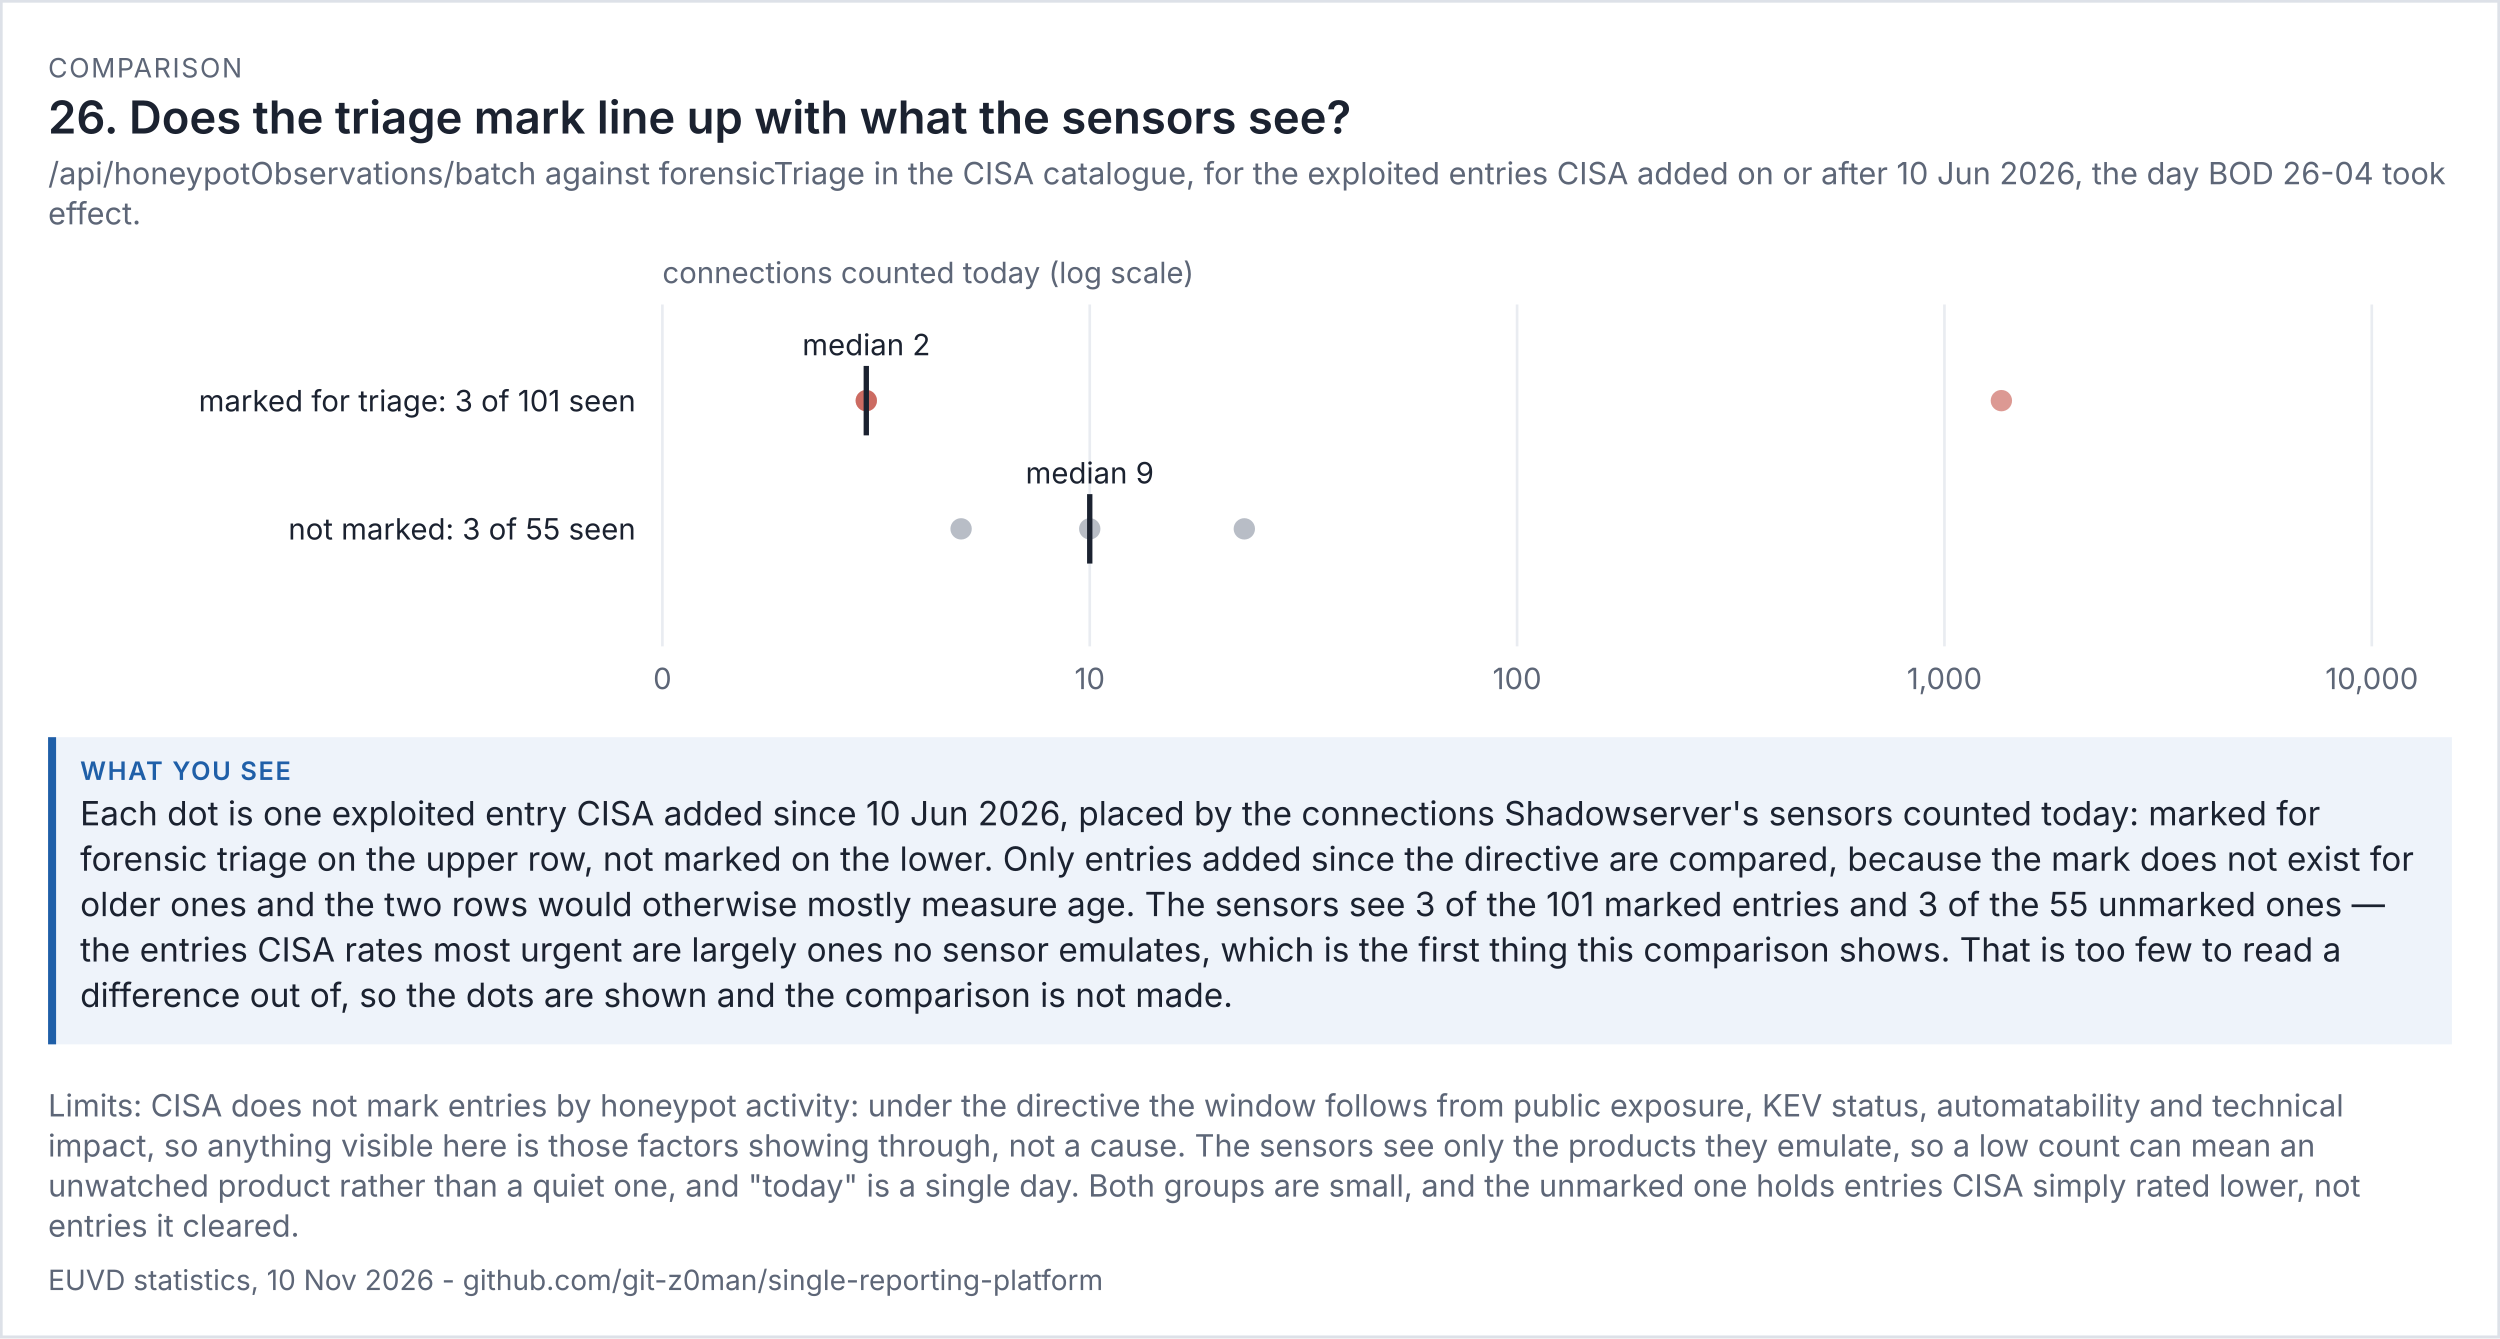
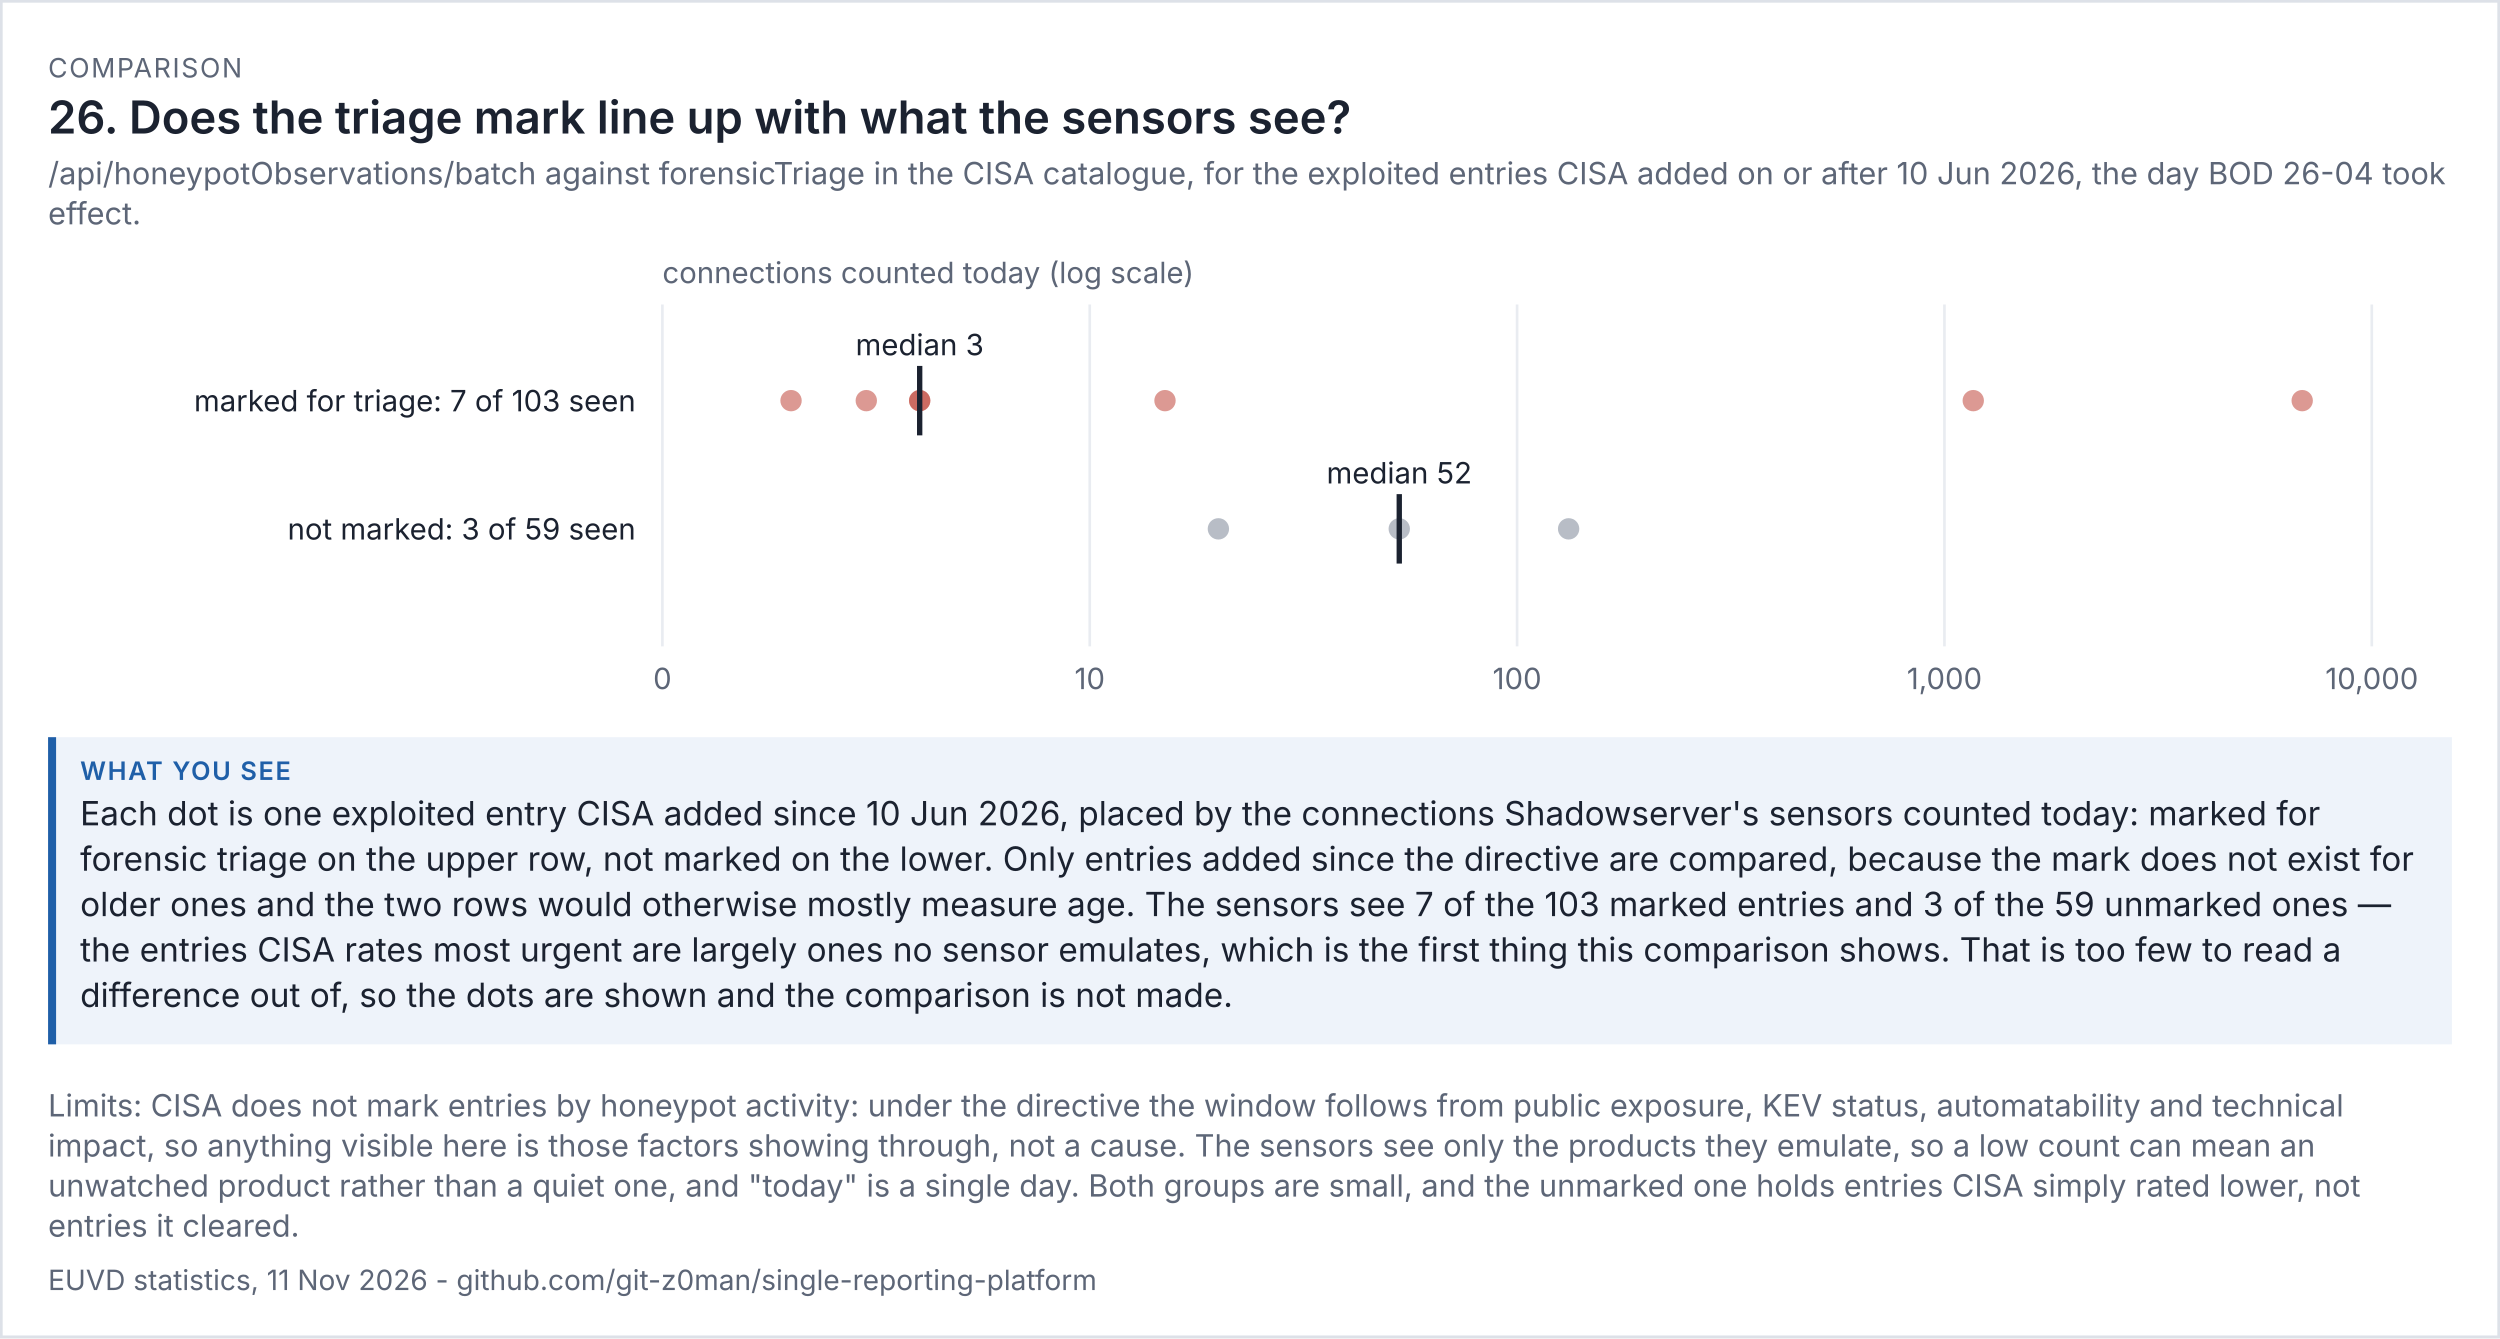
<svg xmlns="http://www.w3.org/2000/svg" viewBox="0 0 936 501" width="936" height="501" font-family="system-ui,-apple-system,'Segoe UI',sans-serif">
  <rect width="100%" height="100%" fill="#ffffff" />
  <rect x="0.5" y="0.5" width="935" height="500" fill="none" stroke="#dde1e8" />
  <text x="18" y="29" font-size="10" letter-spacing="0.6" fill="#5d6677">COMPARISON</text>
  <text x="18" y="50" font-size="17" fill="#1b2230" font-weight="600">26. Does the triage mark line up with what the sensors see?</text>
  <text x="18" y="69" font-size="11.5" fill="#5d6677">/api/honeypotObservations/batch against forensicTriage in the CISA catalogue, for the exploited entries CISA added on or after 10 Jun 2026, the day BOD 26-04 took</text>
  <text x="18" y="84" font-size="11.5" fill="#5d6677">effect.</text>
  <g transform="translate(18,94) scale(1)" font-size="11">
    <svg viewBox="0 0 900 170" role="img" width="900" height="170">
      <g>
        <line x1="230" x2="230" y1="20" y2="148" stroke="rgb(233, 236, 241)" />
        <text x="230" y="164" text-anchor="middle" fill="rgb(93, 102, 119)">0</text>
        <line x1="390" x2="390" y1="20" y2="148" stroke="rgb(233, 236, 241)" />
        <text x="390" y="164" text-anchor="middle" fill="rgb(93, 102, 119)">10</text>
        <line x1="550" x2="550" y1="20" y2="148" stroke="rgb(233, 236, 241)" />
        <text x="550" y="164" text-anchor="middle" fill="rgb(93, 102, 119)">100</text>
        <line x1="710" x2="710" y1="20" y2="148" stroke="rgb(233, 236, 241)" />
        <text x="710" y="164" text-anchor="middle" fill="rgb(93, 102, 119)">1,000</text>
        <line x1="870" x2="870" y1="20" y2="148" stroke="rgb(233, 236, 241)" />
        <text x="870" y="164" text-anchor="middle" fill="rgb(93, 102, 119)">10,000</text>
        <text x="230" y="12" fill="rgb(93, 102, 119)">connections counted today (log scale)</text>
-         <text x="220" y="60" text-anchor="end" class="t" fill="rgb(27, 34, 48)">marked for triage: 3 of 101 seen</text>
-         <circle cx="731.315" cy="56" r="4" fill="rgb(192, 70, 58)" opacity="0.55" />
+         <text x="220" y="60" text-anchor="end" class="t" fill="rgb(27, 34, 48)">marked for triage: 7 of 103 seen</text>
+         <circle cx="843.943" cy="56" r="4" fill="rgb(192, 70, 58)" opacity="0.55" />
+         <circle cx="720.791" cy="56" r="4" fill="rgb(192, 70, 58)" opacity="0.55" />
+         <circle cx="418.175" cy="56" r="4" fill="rgb(192, 70, 58)" opacity="0.55" />
+         <circle cx="326.33" cy="56" r="4" fill="rgb(192, 70, 58)" opacity="0.55" />
+         <circle cx="326.33" cy="56" r="4" fill="rgb(192, 70, 58)" opacity="0.55" />
        <circle cx="306.339" cy="56" r="4" fill="rgb(192, 70, 58)" opacity="0.55" />
-         <circle cx="306.339" cy="56" r="4" fill="rgb(192, 70, 58)" opacity="0.55" />
-         <line x1="306.339" x2="306.339" y1="43" y2="69" stroke="rgb(27, 34, 48)" stroke-width="2" />
-         <text x="306.339" y="39" text-anchor="middle" class="t" fill="rgb(27, 34, 48)">median 2</text>
-         <text x="220" y="108" text-anchor="end" class="t" fill="rgb(27, 34, 48)">not marked: 3 of 55 seen</text>
-         <circle cx="447.876" cy="104" r="4" fill="rgb(125, 135, 152)" opacity="0.55" />
-         <circle cx="390" cy="104" r="4" fill="rgb(125, 135, 152)" opacity="0.55" />
-         <circle cx="341.835" cy="104" r="4" fill="rgb(125, 135, 152)" opacity="0.55" />
-         <line x1="390" x2="390" y1="91" y2="117" stroke="rgb(27, 34, 48)" stroke-width="2" />
-         <text x="390" y="87" text-anchor="middle" class="t" fill="rgb(27, 34, 48)">median 9</text>
+         <circle cx="278.165" cy="56" r="4" fill="rgb(192, 70, 58)" opacity="0.55" />
+         <line x1="326.33" x2="326.33" y1="43" y2="69" stroke="rgb(27, 34, 48)" stroke-width="2" />
+         <text x="326.33" y="39" text-anchor="middle" class="t" fill="rgb(27, 34, 48)">median 3</text>
+         <text x="220" y="108" text-anchor="end" class="t" fill="rgb(27, 34, 48)">not marked: 3 of 59 seen</text>
+         <circle cx="569.292" cy="104" r="4" fill="rgb(125, 135, 152)" opacity="0.55" />
+         <circle cx="505.884" cy="104" r="4" fill="rgb(125, 135, 152)" opacity="0.55" />
+         <circle cx="438.165" cy="104" r="4" fill="rgb(125, 135, 152)" opacity="0.55" />
+         <line x1="505.884" x2="505.884" y1="91" y2="117" stroke="rgb(27, 34, 48)" stroke-width="2" />
+         <text x="505.884" y="87" text-anchor="middle" class="t" fill="rgb(27, 34, 48)">median 52</text>
      </g>
    </svg>
  </g>
  <rect x="18" y="276" width="900" height="115" fill="#eef3fa" />
  <rect x="18" y="276" width="3" height="115" fill="#1f5fa8" />
  <text x="30" y="292" font-size="9.5" letter-spacing="0.6" font-weight="600" fill="#1f5fa8">WHAT YOU SEE</text>
  <text x="30" y="309" font-size="12.5" fill="#1b2230">Each dot is one exploited entry CISA added since 10 Jun 2026, placed by the connections Shadowserver's sensors counted today: marked for</text>
  <text x="30" y="326" font-size="12.5" fill="#1b2230">forensic triage on the upper row, not marked on the lower. Only entries added since the directive are compared, because the mark does not exist for</text>
-   <text x="30" y="343" font-size="12.5" fill="#1b2230">older ones and the two rows would otherwise mostly measure age. The sensors see 3 of the 101 marked entries and 3 of the 55 unmarked ones —</text>
+   <text x="30" y="343" font-size="12.5" fill="#1b2230">older ones and the two rows would otherwise mostly measure age. The sensors see 7 of the 103 marked entries and 3 of the 59 unmarked ones —</text>
  <text x="30" y="360" font-size="12.5" fill="#1b2230">the entries CISA rates most urgent are largely ones no sensor emulates, which is the first thing this comparison shows. That is too few to read a</text>
  <text x="30" y="377" font-size="12.5" fill="#1b2230">difference out of, so the dots are shown and the comparison is not made.</text>
  <text x="18" y="418" font-size="11.5" fill="#5d6677">Limits: CISA does not mark entries by honeypot activity: under the directive the window follows from public exposure, KEV status, automatability and technical</text>
  <text x="18" y="433" font-size="11.5" fill="#5d6677">impact, so anything visible here is those factors showing through, not a cause. The sensors see only the products they emulate, so a low count can mean an</text>
  <text x="18" y="448" font-size="11.5" fill="#5d6677">unwatched product rather than a quiet one, and "today" is a single day. Both groups are small, and the unmarked one holds entries CISA simply rated lower, not</text>
  <text x="18" y="463" font-size="11.5" fill="#5d6677">entries it cleared.</text>
-   <text x="18" y="483" font-size="10.5" fill="#5d6677">EUVD statistics, 10 Nov 2026 - github.com/git-z0man/single-reporting-platform</text>
+   <text x="18" y="483" font-size="10.5" fill="#5d6677">EUVD statistics, 11 Nov 2026 - github.com/git-z0man/single-reporting-platform</text>
</svg>
